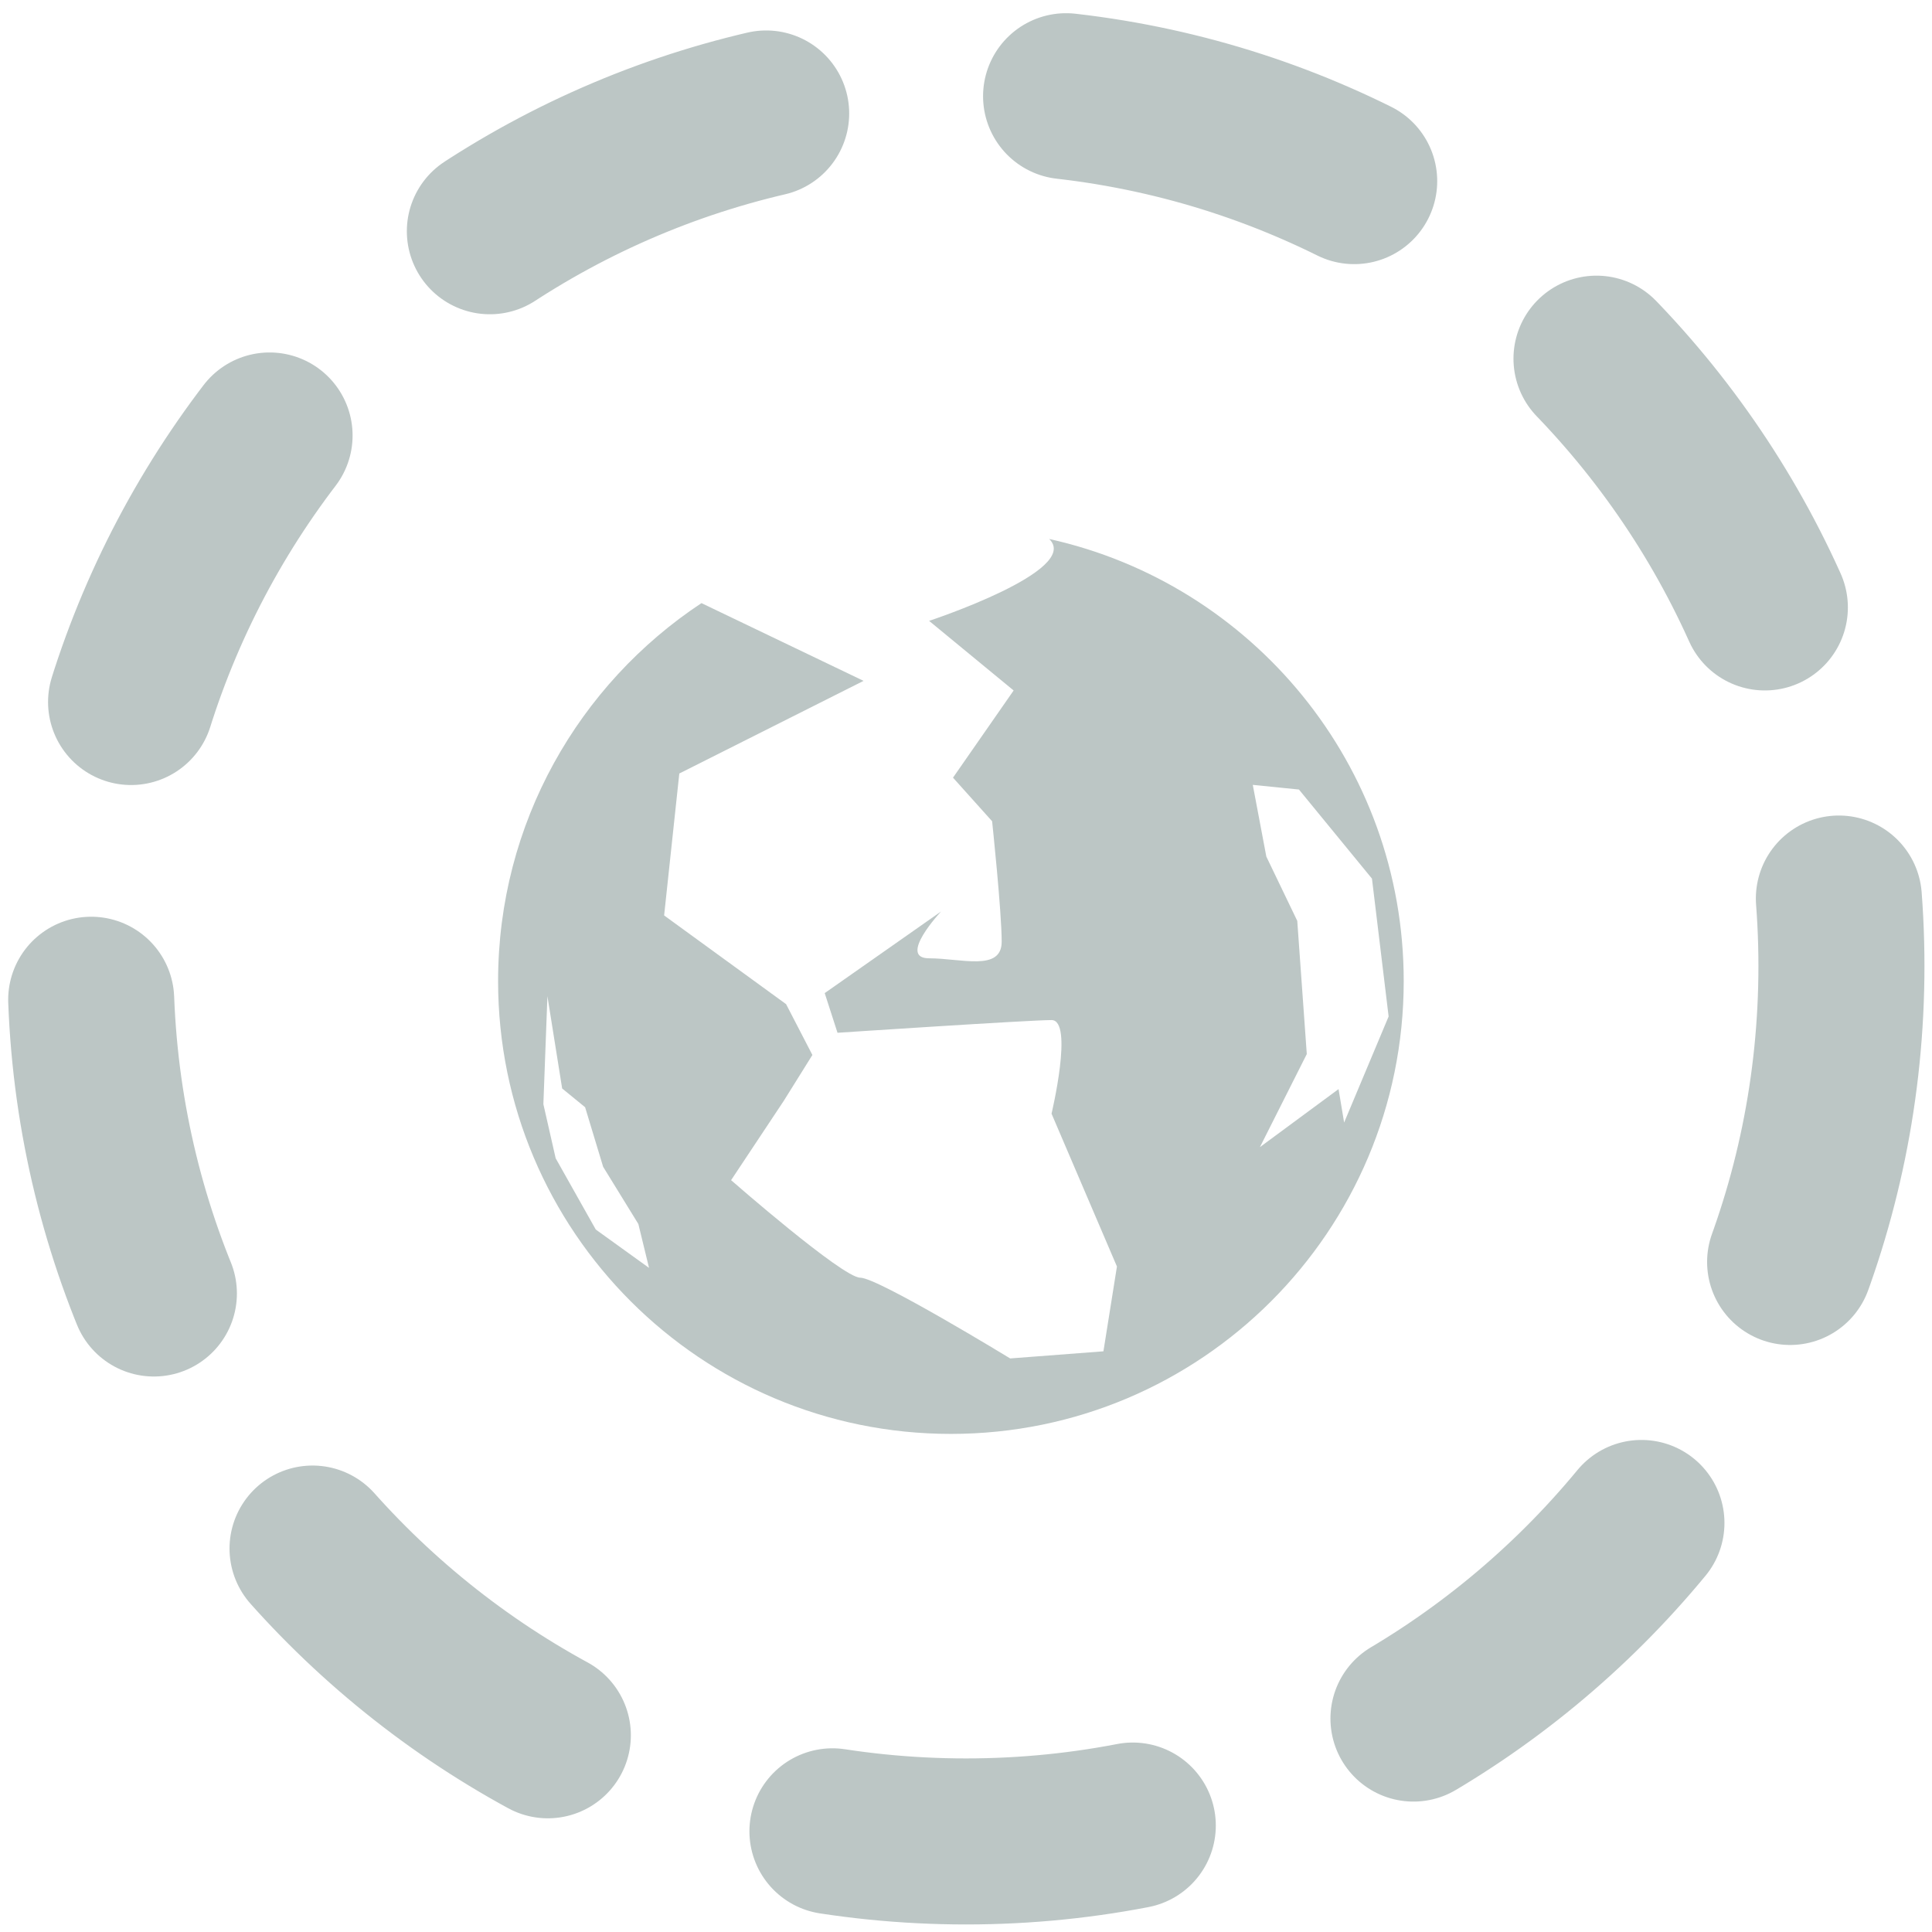
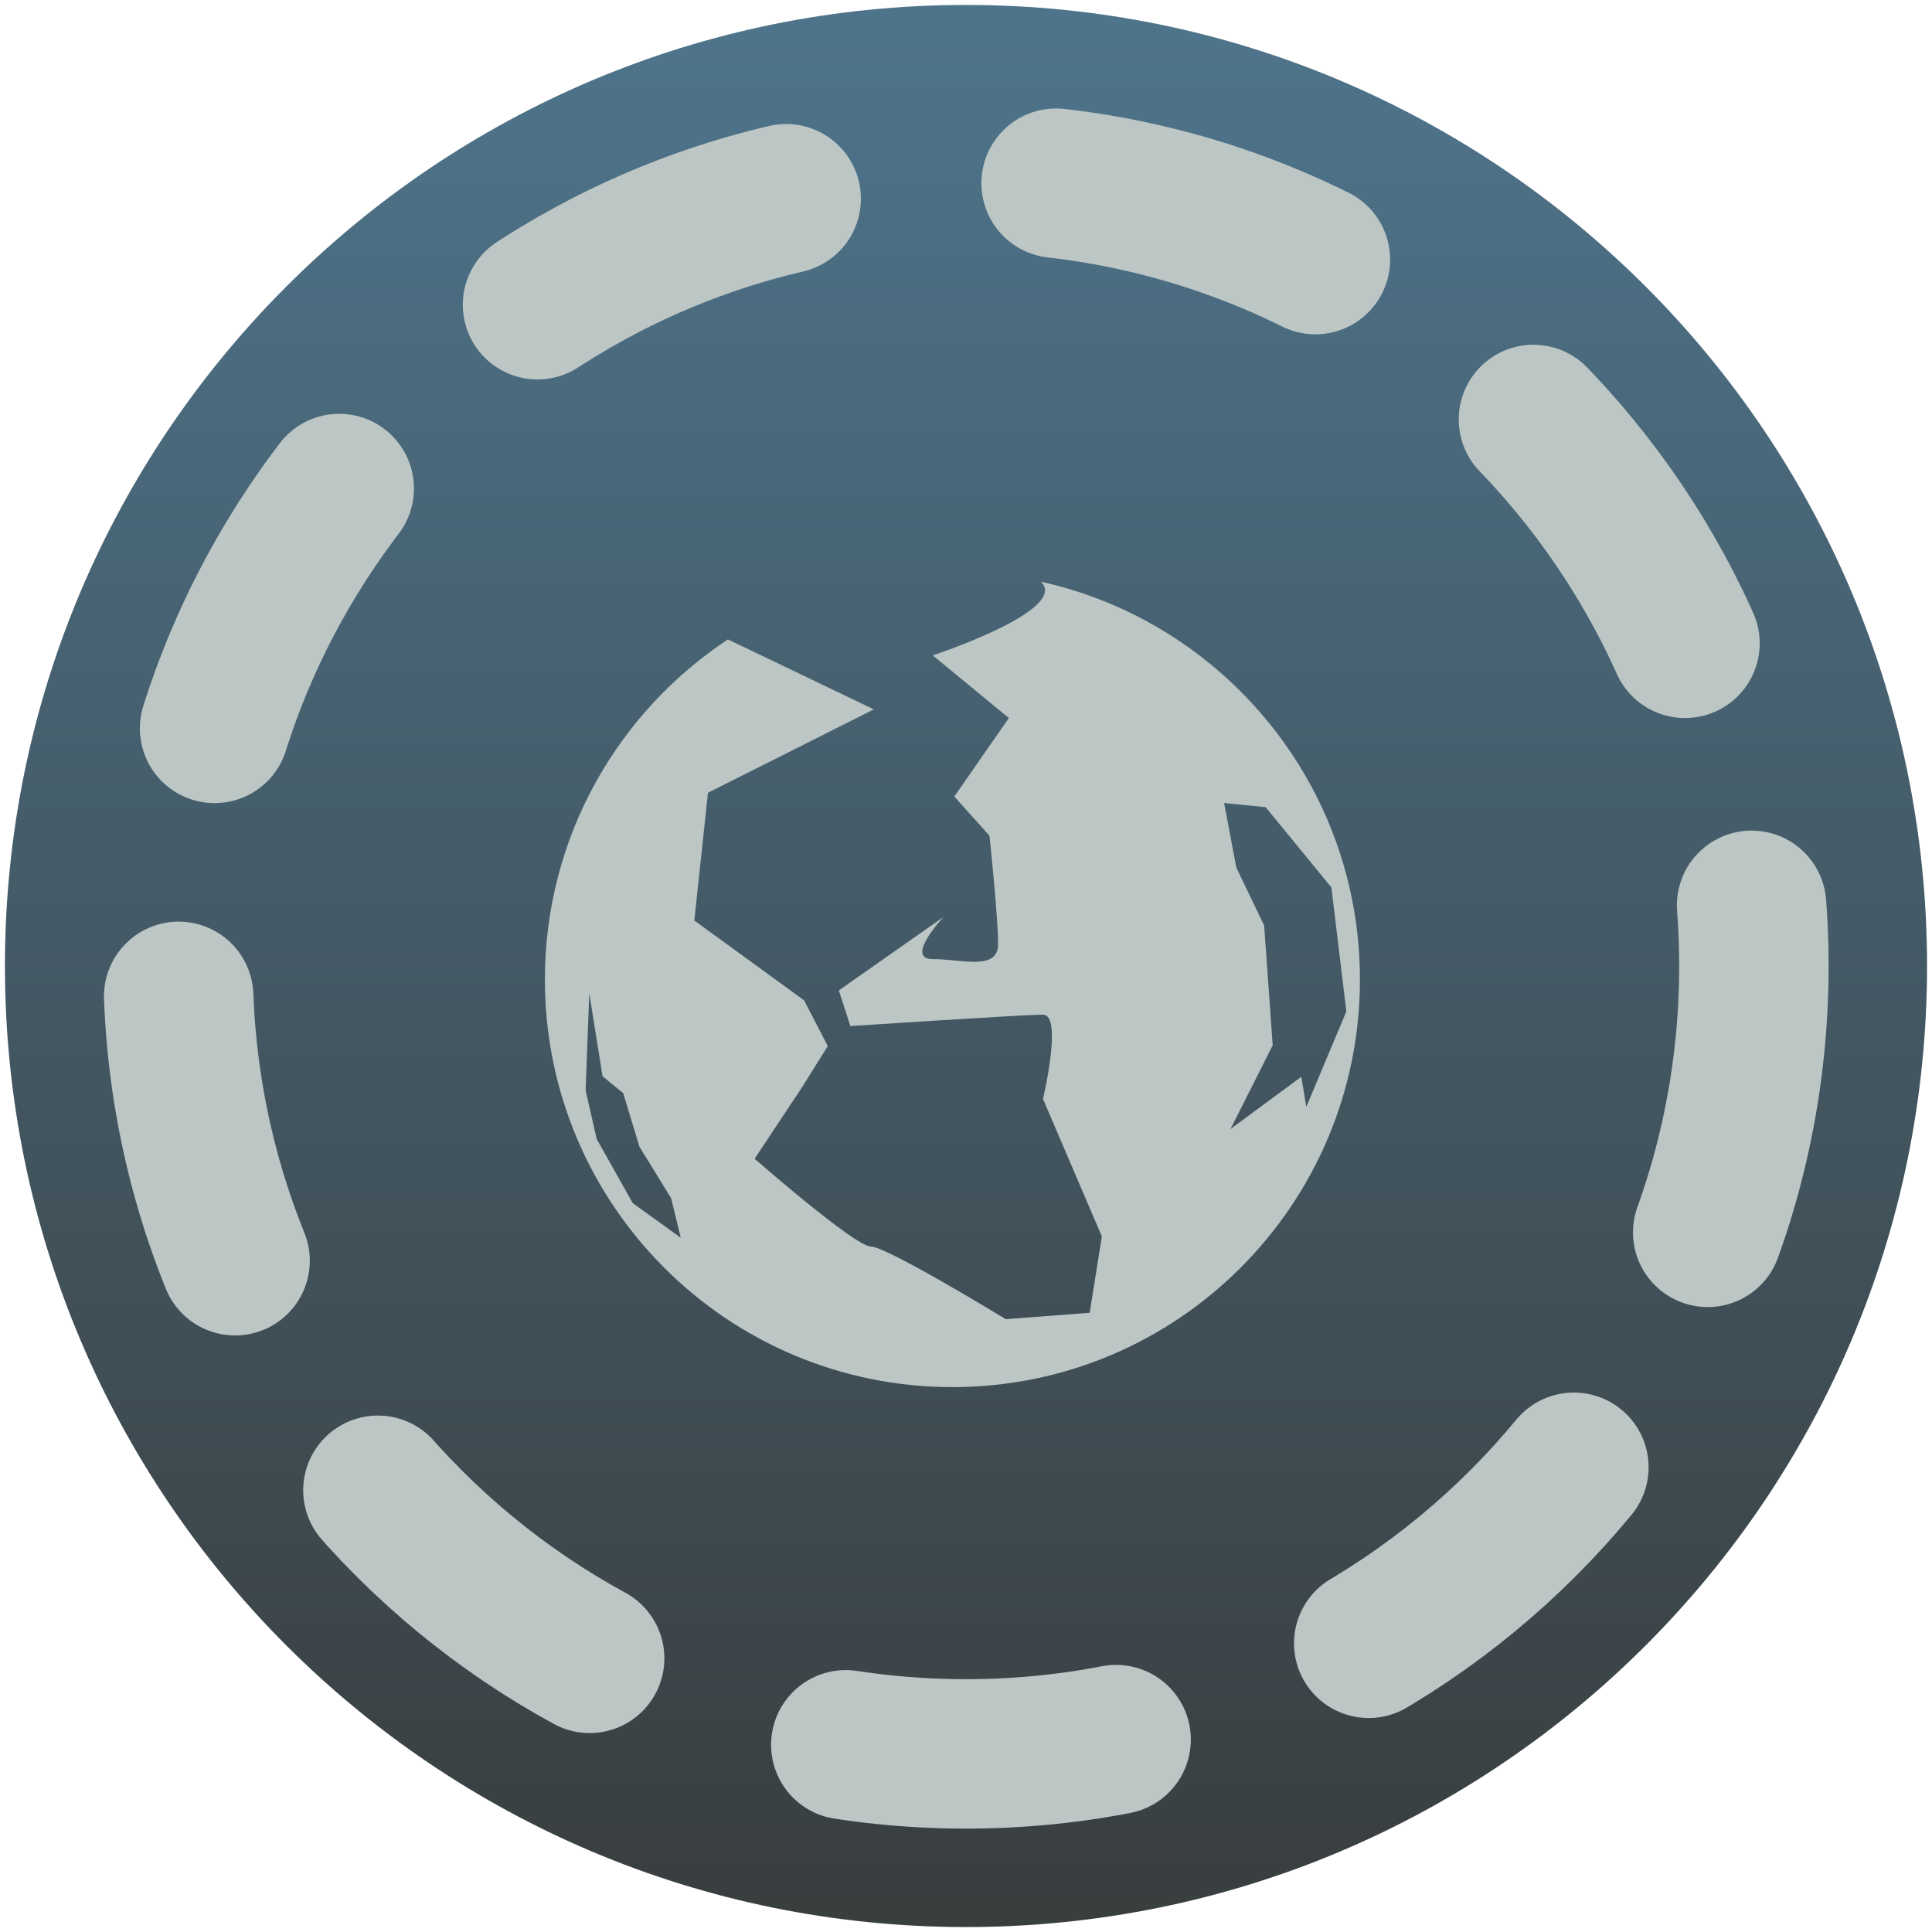
- <svg xmlns="http://www.w3.org/2000/svg" width="128px" height="128px" viewBox="0 0 128 128" version="1.1">
-   <description>Created with Sketch.</description>
-   <defs />
-   <g id="Page-1" stroke="none" stroke-width="1" fill="none" fill-rule="evenodd">
-     <g id="remote" transform="translate(6, 6)">
-       <circle id="Oval-2" stroke="#BCC6C5" stroke-width="11" stroke-linecap="round" stroke-dasharray="20,20" cx="58" cy="58" r="58" />
-       <path d="M63.511,29.709 C76.949,32.682 87,44.667 87,59 C87,75.569 73.569,89 57,89 C40.431,89 27,75.569 27,59 C27,48.538 32.355,39.327 40.474,33.958 L51.214,39.109 L39.006,45.247 L38,54.65 L46.081,60.528 L47.823,63.895 L45.922,66.941 L42.437,72.189 C42.437,72.189 49.819,78.65 50.992,78.65 C52.165,78.65 60.926,84 60.926,84 L67.105,83.528 L68,77.909 L63.667,67.783 C63.667,67.783 65.148,61.582 63.667,61.582 C62.186,61.582 49.487,62.424 49.487,62.424 L48.639,59.796 L56.347,54.39 C56.347,54.39 53.44,57.49 55.555,57.49 C57.671,57.49 60.364,58.386 60.364,56.388 C60.364,54.39 59.73,48.41 59.73,48.41 L57.139,45.522 L61.156,39.746 L55.555,35.134 C55.555,35.134 65.679,31.798 63.511,29.709 L63.511,29.709 Z M77.898,50.751 L79.947,55.01 L80.578,63.835 L77.473,70 L82.682,66.156 L83.052,68.37 L86,61.344 L84.896,52.211 L80.058,46.308 L77,46 L77.898,50.751 Z M30,67.155 L30.814,70.737 L33.472,75.46 L37,78 L36.293,75.094 L33.96,71.304 L32.765,67.357 L31.244,66.114 L30.268,60 L30,67.155 Z" id="Oval-6" fill="#BCC6C5" />
+ <svg xmlns="http://www.w3.org/2000/svg" xmlns:xlink="http://www.w3.org/1999/xlink" width="128px" height="128px" viewBox="0 0 128 128" version="1.1" id="svg2">
+   <description id="description6">Created with Sketch.</description>
+   <defs id="defs8">
+     <linearGradient id="linearGradient3947">
+       <stop style="stop-color:#4e748b;stop-opacity:1;" offset="0" id="stop3949" />
+       <stop style="stop-color:#393e3f;stop-opacity:1;" offset="1" id="stop3951" />
+     </linearGradient>
+     <linearGradient id="linearGradient3761">
+       <stop style="stop-color:#4e748b;stop-opacity:1;" offset="0" id="stop3763" />
+       <stop style="stop-color:#393e3f;stop-opacity:1;" offset="1" id="stop3765" />
+     </linearGradient>
+     <linearGradient href="#linearGradient3761" id="linearGradient3767" x1="129.669" y1="65.898" x2="129.669" y2="188.598" gradientUnits="userSpaceOnUse" />
+     <linearGradient xlink:href="#linearGradient3947" id="linearGradient3953" x1="119.345" y1="65.168" x2="119.345" y2="177.085" gradientUnits="userSpaceOnUse" />
+   </defs>
+   <path style="fill:url(#linearGradient3767);fill-opacity:1;fill-rule:evenodd;stroke:none" id="path2991" d="m 192.542,128.271 a 63.186,63.186 0 1 1 -126.373,0 63.186,63.186 0 1 1 126.373,0 z" transform="translate(-65.35593,-64.27118)" />
+   <path style="fill:url(#linearGradient3953);fill-rule:evenodd;stroke:none;stroke-width:1px;stroke-linecap:butt;stroke-linejoin:miter;stroke-opacity:1;fill-opacity:1.0" id="path3177" d="m 176.271,121.22 a 57.22,57.22 0 1 1 -114.441,0 57.22,57.22 0 1 1 114.441,0 z" transform="matrix(1.112759,0,0,1.112759,-68.47488,-70.889)" />
+   <g id="Page-1" transform="matrix(0.9,0,0,0.9,6.4,6.4)" style="fill:none;stroke:none">
+     <g id="remote" transform="translate(6,6)">
+       <circle id="Oval-2" cx="58" cy="58" r="58" d="M 116,58 C 116,90.033 90.033,116 58,116 25.967,116 0,90.033 0,58 0,25.967 25.967,0 58,0 c 32.033,0 58,25.967 58,58 z" style="stroke:#bcc6c5;stroke-width:11;stroke-linecap:round;stroke-dasharray:20, 20" />
+       <path d="M 63.511,29.709 C 76.949,32.682 87,44.667 87,59 87,75.569 73.569,89 57,89 40.431,89 27,75.569 27,59 27,48.538 32.355,39.327 40.474,33.958 L 51.214,39.109 39.006,45.247 38,54.65 l 8.081,5.878 1.743,3.367 -1.901,3.045 -3.485,5.248 c 0,0 7.382,6.461 8.555,6.461 1.173,0 9.934,5.35 9.934,5.35 L 67.105,83.528 68,77.909 63.667,67.783 c 0,0 1.481,-6.201 0,-6.201 -1.481,0 -14.18,0.842 -14.18,0.842 l -0.848,-2.628 7.708,-5.406 c 0,0 -2.907,3.1 -0.792,3.1 2.115,0 4.808,0.896 4.808,-1.102 0,-1.998 -0.634,-7.978 -0.634,-7.978 l -2.59,-2.888 4.016,-5.776 -5.6,-4.612 c 0,0 10.123,-3.337 7.956,-5.426 l 0,0 z m 14.387,21.043 2.049,4.258 0.631,8.826 L 77.473,70 82.682,66.156 83.052,68.37 86,61.344 84.896,52.211 80.058,46.308 77,46 77.898,50.751 z M 30,67.155 30.814,70.737 33.472,75.46 37,78 36.293,75.094 33.96,71.304 32.765,67.357 31.244,66.114 30.268,60 30,67.155 z" id="Oval-6" style="fill:#bcc6c5" />
    </g>
  </g>
</svg>
